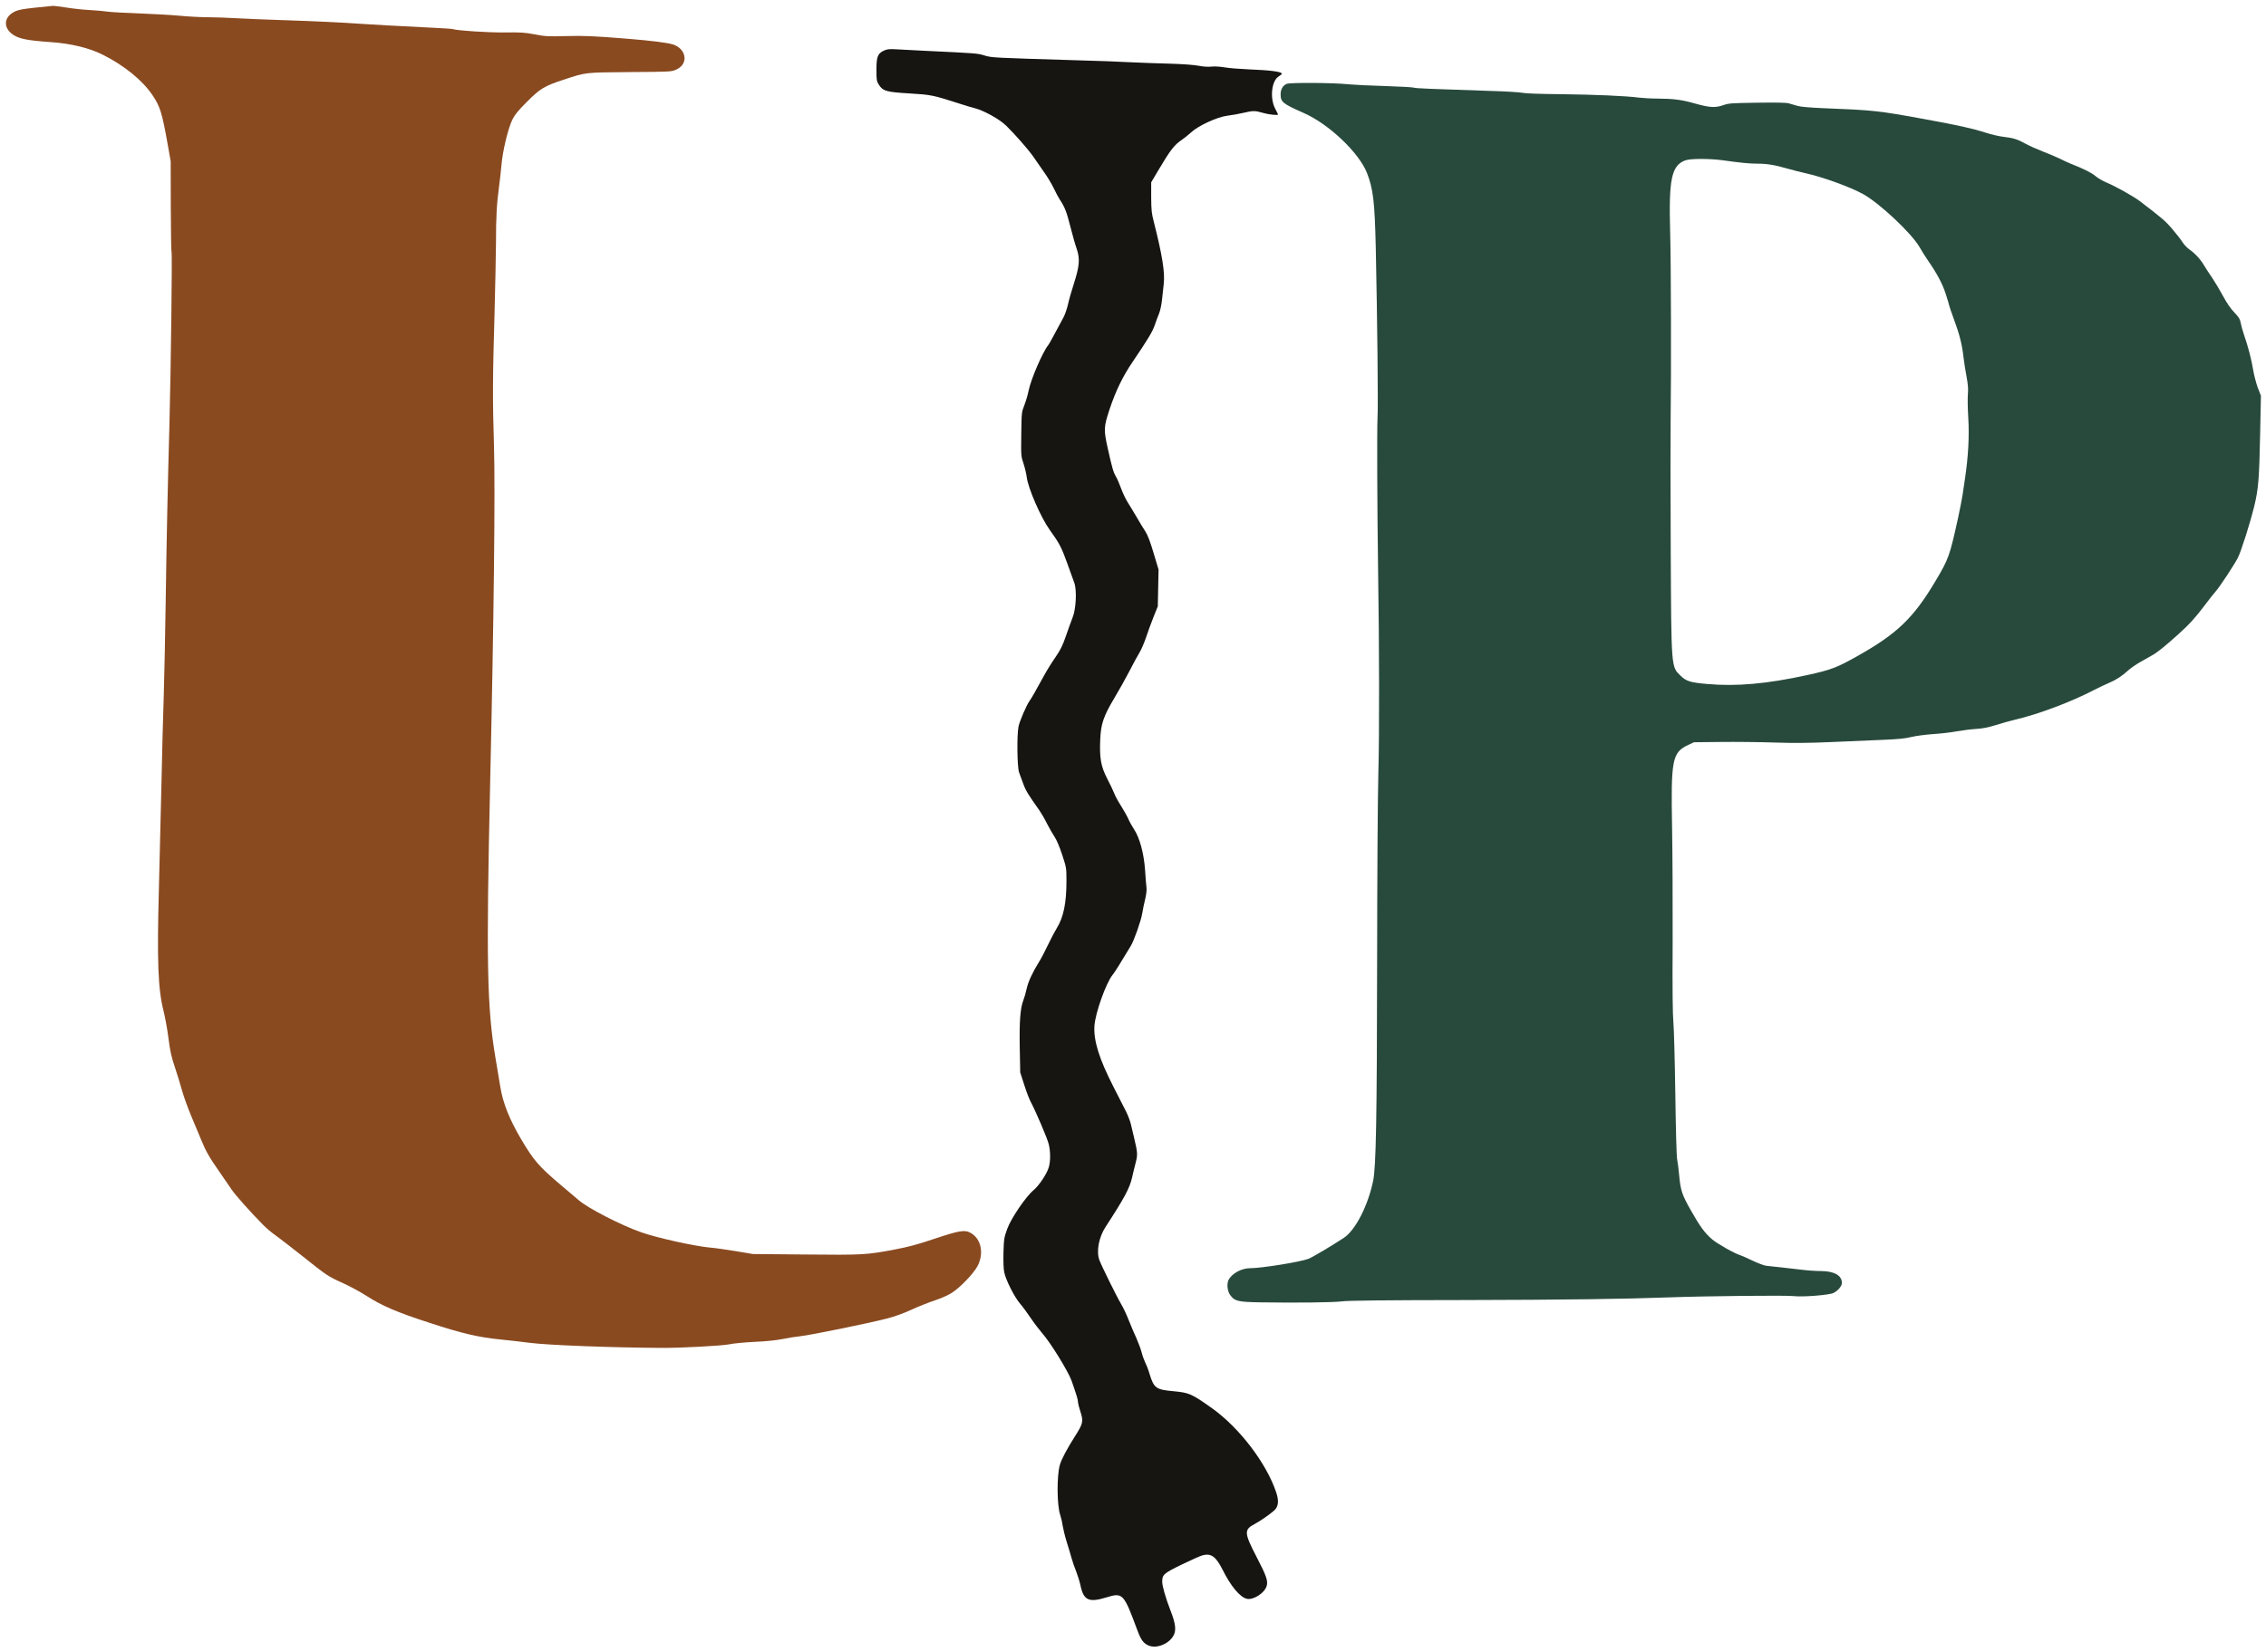
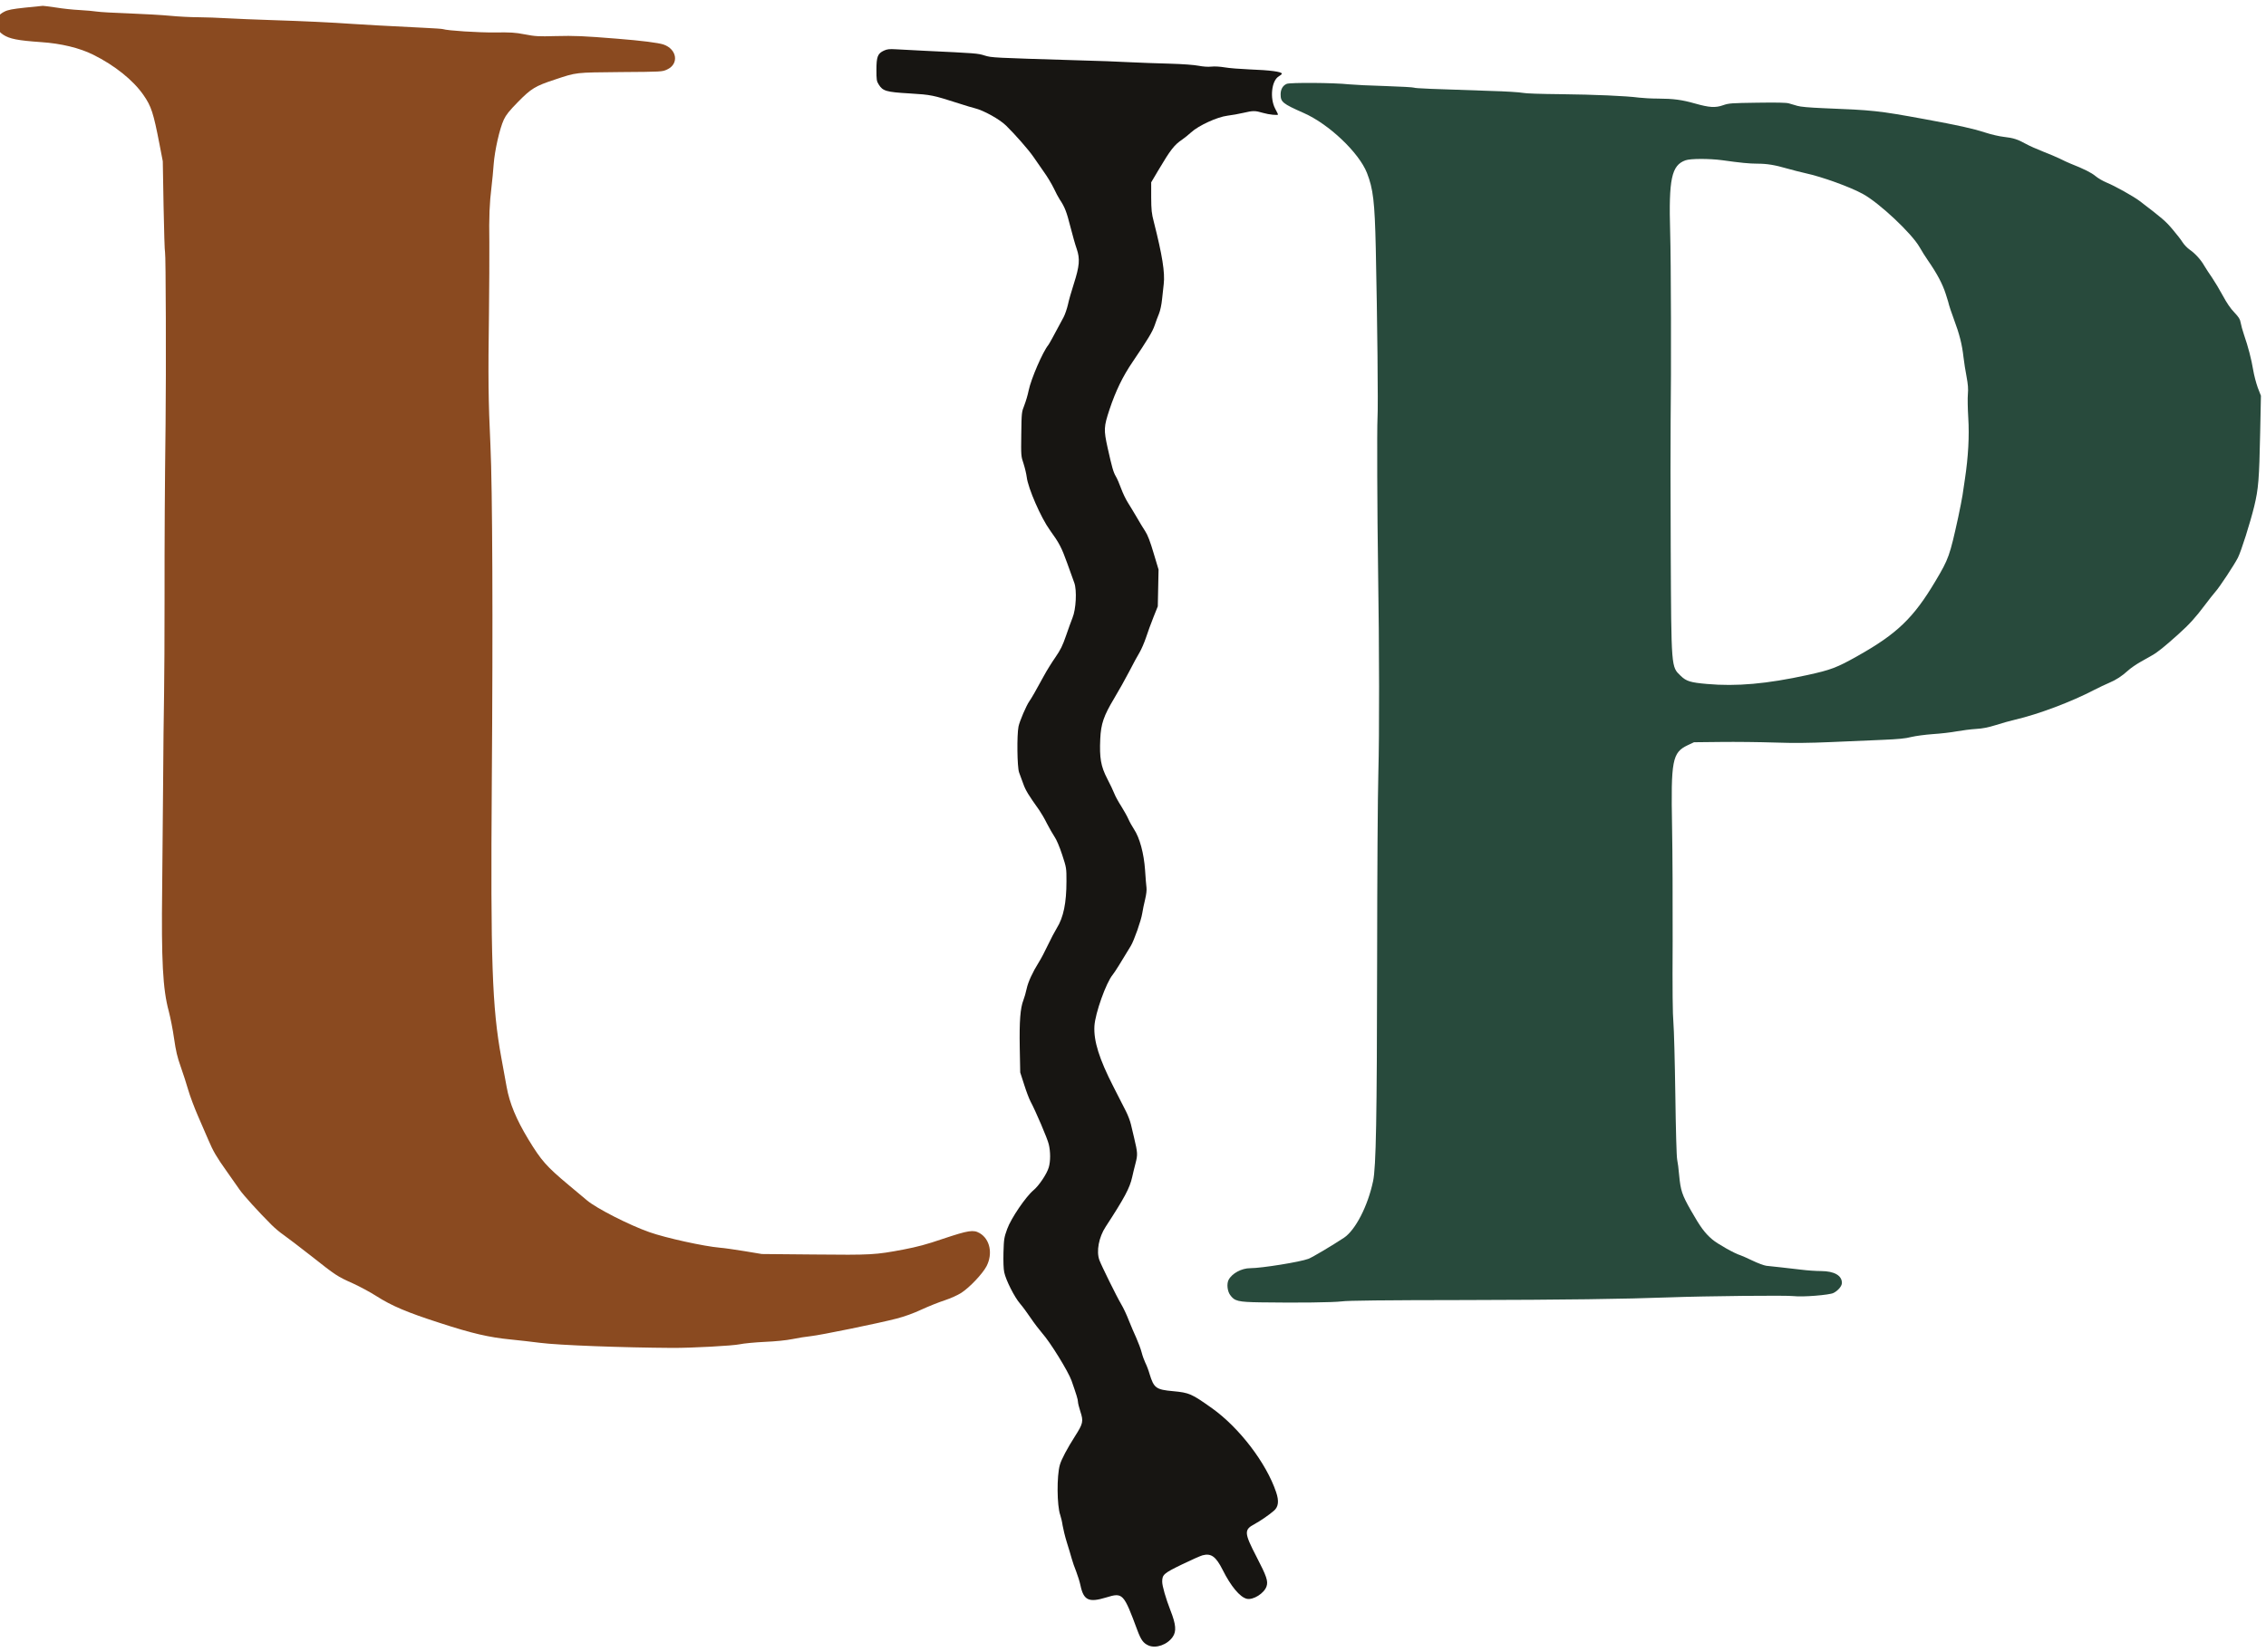
<svg xmlns="http://www.w3.org/2000/svg" viewBox="38 25 2367 1726" role="img" aria-label="Uwe Parsiegla">
  <g id="kabel-wortmarke" transform="translate(0,2438) scale(0.1,-0.1)" fill="#171512" stroke="none">
    <path d="M9613 23601 c-65 -30 -78 -64 -78 -201 0 -103 2 -119 24 -153 42 -68 78 -79 321 -93 230 -14 242 -17 530 -109 58 -19 125 -39 150 -45 95 -23 262 -116 330 -183 93 -91 234 -252 283 -323 23 -34 72 -105 109 -157 38 -52 84 -130 105 -173 20 -44 49 -97 63 -119 52 -77 72 -129 111 -284 22 -86 51 -190 66 -231 36 -105 29 -181 -30 -365 -25 -77 -53 -175 -62 -219 -10 -43 -30 -101 -45 -130 -109 -204 -149 -277 -159 -290 -58 -70 -181 -354 -206 -476 -9 -46 -30 -115 -45 -154 -28 -70 -29 -75 -32 -301 -3 -226 -3 -231 24 -310 14 -44 29 -107 33 -140 14 -116 148 -424 242 -554 98 -135 122 -182 180 -343 30 -84 64 -178 75 -208 28 -78 18 -276 -19 -365 -13 -33 -44 -117 -68 -188 -36 -104 -56 -145 -111 -225 -37 -53 -91 -140 -119 -192 -86 -158 -132 -238 -153 -267 -32 -46 -101 -207 -113 -264 -18 -91 -14 -425 6 -479 9 -25 29 -79 44 -120 24 -68 55 -118 167 -275 19 -27 56 -90 80 -139 25 -49 61 -111 79 -138 21 -30 52 -103 80 -188 45 -137 45 -140 45 -277 0 -226 -31 -378 -101 -490 -21 -34 -63 -114 -94 -179 -30 -64 -72 -144 -94 -178 -65 -104 -112 -206 -127 -277 -8 -38 -23 -91 -34 -119 -32 -82 -43 -217 -38 -497 l5 -258 41 -127 c22 -70 52 -149 66 -175 53 -99 178 -390 191 -448 19 -78 19 -178 0 -242 -20 -69 -103 -192 -160 -239 -80 -67 -234 -293 -274 -404 -32 -89 -35 -105 -39 -246 -2 -94 0 -172 8 -207 16 -80 108 -262 165 -327 26 -30 76 -98 111 -150 35 -52 90 -124 121 -160 84 -94 271 -397 306 -495 51 -146 67 -197 67 -221 0 -13 11 -58 25 -101 34 -103 29 -126 -56 -259 -81 -127 -142 -242 -158 -299 -33 -114 -31 -426 4 -524 8 -24 20 -73 25 -110 6 -36 25 -115 44 -176 19 -60 42 -137 51 -170 9 -33 30 -94 47 -135 16 -41 36 -106 44 -143 33 -158 87 -183 270 -127 173 53 181 44 325 -344 38 -101 62 -134 116 -158 78 -34 197 8 253 90 40 58 34 130 -24 277 -49 126 -86 255 -86 299 0 74 16 88 205 180 97 47 194 90 216 96 90 24 140 -12 211 -153 85 -170 180 -284 251 -301 67 -16 183 57 207 130 18 54 1 105 -105 309 -129 249 -131 282 -23 340 60 32 152 95 205 141 47 40 55 100 23 194 -102 304 -385 674 -670 877 -214 152 -237 162 -407 178 -178 16 -200 33 -245 180 -11 39 -31 91 -44 116 -12 25 -30 74 -39 110 -9 35 -34 102 -55 149 -22 47 -57 130 -79 185 -21 55 -57 132 -80 170 -48 81 -206 402 -227 459 -34 92 -6 240 65 348 196 301 252 405 277 518 8 36 24 103 36 148 23 90 22 106 -16 267 -9 39 -23 99 -32 135 -8 36 -32 99 -53 140 -21 41 -80 156 -130 255 -149 291 -208 479 -199 635 8 134 122 453 191 536 20 24 91 137 189 301 35 58 108 267 119 338 6 38 20 106 31 150 12 50 17 95 14 120 -3 22 -10 105 -15 185 -12 173 -56 337 -116 427 -19 29 -46 77 -59 107 -13 30 -47 89 -74 133 -28 43 -60 101 -71 129 -11 29 -45 101 -76 160 -66 128 -81 215 -72 414 7 157 36 241 145 423 47 78 118 205 158 282 39 77 88 166 108 199 19 32 49 102 67 155 17 53 52 148 77 211 l46 115 4 192 4 192 -52 173 c-36 122 -62 189 -87 227 -19 29 -59 94 -88 145 -29 50 -71 119 -93 154 -22 34 -54 101 -71 148 -17 47 -42 105 -56 128 -26 45 -39 92 -85 297 -42 189 -40 220 19 399 65 195 138 346 242 499 158 233 208 316 230 381 12 36 32 90 45 121 14 34 27 95 33 156 6 55 13 125 17 155 14 120 -15 301 -103 648 -24 91 -27 126 -28 260 l0 155 74 125 c128 216 167 266 250 322 25 17 67 51 93 75 77 71 273 161 378 174 47 6 122 19 168 30 103 24 121 24 207 -1 61 -18 155 -27 155 -16 0 2 -13 30 -30 61 -57 109 -38 290 36 336 19 11 34 24 34 29 0 21 -125 37 -340 45 -96 4 -211 13 -256 21 -48 8 -105 12 -140 8 -37 -4 -87 0 -134 9 -46 9 -165 18 -305 22 -126 3 -313 10 -415 15 -102 6 -347 15 -545 20 -888 27 -895 27 -970 50 -72 23 -91 24 -620 49 -121 6 -258 13 -305 16 -71 4 -92 2 -127 -14z" />
    <path d="M525 4929 c-40 -11 -74 -43 -92 -88 -19 -45 -45 -756 -41 -1116 l3 -240 46 -95 c93 -191 192 -275 399 -336 309 -91 650 -33 857 145 124 107 179 210 214 401 18 104 49 784 49 1094 0 180 -27 220 -161 238 -93 13 -146 0 -193 -47 -50 -49 -54 -86 -66 -563 -16 -616 -20 -666 -63 -757 -64 -134 -177 -207 -322 -209 -141 -2 -249 63 -310 187 -56 114 -59 149 -46 522 25 760 25 731 1 780 -38 78 -163 117 -275 84z" />
    <path d="M2330 4934 c-67 -28 -84 -40 -101 -78 -24 -53 -24 -79 2 -162 12 -38 27 -98 34 -134 29 -148 56 -269 75 -325 18 -57 38 -143 95 -410 14 -66 32 -147 40 -180 27 -115 64 -280 80 -357 23 -110 66 -191 113 -214 53 -25 219 -38 312 -24 130 19 162 52 204 210 14 49 33 114 44 142 11 29 23 73 27 98 8 52 44 193 85 330 15 52 33 118 40 145 30 129 124 128 150 -2 6 -32 18 -84 26 -115 8 -32 19 -81 24 -110 5 -29 18 -87 29 -128 20 -76 32 -131 77 -340 43 -204 77 -230 299 -229 234 0 272 28 333 249 55 198 143 495 196 665 30 94 66 217 81 275 26 100 68 238 120 400 38 117 41 160 16 214 -57 117 -289 99 -351 -28 -11 -23 -20 -49 -20 -57 0 -9 -11 -49 -25 -89 -14 -40 -25 -84 -25 -96 0 -13 -11 -59 -25 -103 -14 -44 -30 -106 -36 -138 -5 -32 -23 -98 -39 -148 -15 -49 -33 -112 -38 -140 -30 -155 -72 -302 -95 -331 -66 -85 -127 30 -187 351 -12 66 -31 155 -42 199 -10 43 -26 113 -33 155 -23 127 -74 338 -90 378 -33 78 -93 116 -203 128 -160 18 -243 -47 -290 -226 -54 -207 -82 -308 -95 -344 -8 -22 -18 -60 -21 -85 -4 -25 -20 -90 -35 -145 -32 -112 -62 -228 -86 -325 -26 -105 -82 -140 -127 -79 -19 25 -77 276 -118 511 -22 123 -55 294 -75 388 -8 36 -19 91 -25 123 -22 130 -79 176 -223 183 -45 2 -89 1 -97 -2z" />
    <path d="M5154 4916 c-125 -40 -136 -63 -146 -291 -10 -227 -38 -1241 -38 -1357 0 -106 17 -156 63 -183 48 -29 930 -26 980 3 95 54 85 218 -17 266 -28 13 -73 16 -270 16 -348 0 -346 -1 -346 245 0 248 0 248 305 255 194 4 223 7 248 24 86 58 82 209 -7 262 -27 16 -59 20 -231 25 -290 8 -291 9 -287 202 5 223 0 220 340 227 279 5 296 9 341 66 61 77 16 217 -76 238 -62 14 -817 16 -859 2z" />
    <path d="M7208 4914 c-59 -18 -112 -68 -127 -119 -14 -48 -39 -808 -43 -1307 l-3 -346 29 -31 c74 -77 289 -67 343 15 15 24 19 60 25 257 11 329 16 337 243 337 147 1 189 8 289 52 158 68 291 205 331 342 87 290 31 528 -157 667 -109 81 -258 128 -438 140 -201 13 -438 10 -492 -7z" />
    <path d="M9133 4914 c-63 -23 -106 -77 -138 -175 -15 -46 -37 -102 -48 -124 -11 -22 -33 -78 -48 -125 -15 -47 -55 -159 -89 -250 -34 -91 -74 -201 -89 -245 -16 -44 -54 -145 -86 -225 -31 -80 -77 -203 -102 -275 -24 -71 -58 -168 -74 -215 -60 -172 -31 -220 135 -220 148 0 194 41 253 228 40 128 72 175 132 193 59 18 516 8 562 -13 42 -18 87 -103 120 -227 40 -144 71 -173 199 -179 199 -10 251 53 196 235 -47 155 -208 645 -236 723 -16 41 -36 104 -44 140 -9 36 -44 146 -76 245 -33 99 -74 226 -91 282 -59 196 -110 235 -313 240 -90 2 -132 -1 -163 -13z" />
    <path d="M12308 4919 c-200 -29 -375 -183 -427 -377 -50 -187 3 -378 143 -517 64 -64 89 -80 256 -163 218 -109 274 -147 301 -205 56 -125 -4 -242 -146 -286 -123 -38 -241 -21 -405 59 -123 59 -166 54 -195 -25 -13 -33 -16 -62 -12 -111 10 -126 79 -183 283 -234 281 -71 553 -15 717 145 149 146 219 343 183 515 -43 201 -165 322 -486 478 -158 77 -209 113 -234 166 -35 74 -13 176 48 219 45 32 263 33 346 0 142 -55 141 -54 176 -43 57 19 84 97 63 182 -16 70 -82 136 -165 167 -94 36 -309 50 -446 30z" />
    <path d="M10454 4902 c-46 -22 -78 -58 -93 -105 -9 -30 -22 -479 -37 -1287 -7 -384 -7 -385 76 -427 80 -41 220 -27 271 28 35 38 37 52 44 349 4 140 11 270 17 288 23 77 147 81 244 7 51 -39 121 -166 174 -314 105 -298 127 -339 190 -365 59 -24 202 -21 258 4 71 32 80 70 43 173 -57 158 -122 321 -141 352 -10 16 -28 55 -40 85 -12 30 -35 72 -51 93 -81 102 -76 143 30 246 137 133 202 315 166 463 -43 179 -94 250 -236 330 -144 81 -201 90 -564 95 -288 3 -313 2 -351 -15z" />
    <path d="M16100 4909 c-102 -10 -167 -32 -322 -111 -148 -75 -230 -157 -325 -325 -243 -430 -139 -1038 219 -1284 90 -62 243 -126 353 -149 240 -49 610 -3 753 94 86 59 87 60 90 466 4 378 1 406 -44 459 -48 58 -82 63 -371 59 -286 -5 -301 -8 -339 -72 -23 -40 -24 -120 -1 -166 27 -56 65 -72 182 -80 116 -7 148 -21 171 -75 15 -36 19 -186 8 -245 -35 -170 -405 -156 -588 24 -58 56 -90 112 -127 221 -22 64 -24 86 -24 255 l0 185 45 104 c51 118 100 179 182 229 173 103 366 122 568 54 63 -22 134 -49 157 -60 74 -38 117 -39 153 -4 54 55 39 205 -28 275 -53 57 -240 134 -342 142 -123 10 -290 12 -370 4z" />
    <path d="M13385 4903 c-38 -10 -73 -43 -90 -85 -16 -40 -30 -739 -30 -1488 0 -241 23 -275 185 -275 98 0 141 18 174 74 22 38 21 0 31 1022 8 734 11 704 -69 740 -40 18 -150 24 -201 12z" />
    <path d="M14429 4901 c-283 -6 -286 -6 -322 -31 -77 -52 -73 -13 -87 -875 -6 -423 -9 -787 -5 -808 9 -49 61 -102 107 -110 18 -3 220 -7 448 -9 396 -2 417 -2 455 17 104 52 97 219 -11 270 -31 14 -72 17 -263 19 -270 2 -301 10 -333 83 -17 38 -18 58 -13 171 12 230 6 225 285 232 222 5 245 10 284 63 27 37 29 126 3 179 -32 64 -65 73 -272 73 -267 0 -295 20 -295 215 0 202 14 210 343 210 281 0 296 4 329 76 36 82 5 180 -66 209 -42 18 -245 23 -587 16z" />
    <path d="M17327 4886 c-49 -18 -76 -42 -95 -86 -14 -30 -17 -137 -23 -810 -7 -794 -6 -825 32 -874 49 -62 38 -61 559 -62 306 -1 491 -6 520 -13 58 -14 144 -14 195 0 65 18 98 63 129 174 34 122 56 167 103 202 l37 28 250 -1 c292 -1 308 -5 355 -78 16 -26 38 -85 50 -134 41 -163 96 -207 261 -207 83 0 99 3 127 23 67 48 65 105 -12 302 -36 93 -118 335 -170 500 -41 130 -199 583 -209 599 -4 6 -29 81 -56 166 -73 237 -96 257 -299 263 -173 6 -240 -17 -280 -96 -10 -21 -101 -280 -201 -577 -100 -297 -203 -596 -229 -665 -27 -69 -51 -137 -54 -151 -19 -79 -82 -100 -152 -51 l-40 27 -225 5 c-161 4 -232 9 -248 18 -49 28 -49 34 -57 737 -8 731 -7 719 -71 750 -48 23 -150 29 -197 11z" />
    <path d="M10740 1620 c-25 -6 -72 -23 -105 -39 -211 -104 -269 -379 -116 -554 33 -37 124 -95 284 -181 137 -74 181 -129 181 -226 0 -159 -176 -232 -401 -166 -134 39 -183 29 -183 -37 0 -82 84 -138 247 -165 118 -19 214 -4 330 53 208 103 278 355 152 544 -46 69 -85 98 -259 191 -168 89 -197 111 -222 168 -67 150 95 284 267 222 138 -49 172 -50 201 -5 37 56 -27 141 -136 180 -55 20 -179 27 -240 15z" />
    <path d="M14893 1615 c-187 -51 -273 -161 -273 -350 0 -172 70 -261 298 -380 154 -81 202 -118 231 -178 93 -192 -163 -349 -395 -243 -111 51 -174 41 -174 -27 0 -176 390 -252 600 -117 120 77 183 181 188 310 8 181 -63 272 -312 404 -86 45 -165 95 -187 117 -99 99 -62 250 72 294 57 19 87 16 174 -20 79 -32 119 -32 151 1 28 27 27 56 -2 101 -51 79 -239 123 -371 88z" />
    <path d="M7480 1601 c-89 -10 -123 -30 -151 -88 -23 -47 -24 -59 -30 -418 -4 -203 -10 -449 -14 -545 -10 -287 -18 -282 387 -278 l286 3 26 24 c45 42 31 89 -34 115 -32 12 -77 16 -208 16 -252 0 -262 8 -262 213 0 211 17 227 243 227 150 0 194 13 212 63 24 70 -37 97 -218 97 -212 0 -227 12 -227 187 0 175 24 193 258 193 81 0 164 5 186 11 107 30 119 140 17 169 -43 12 -391 20 -471 11z" />
    <path d="M8432 1603 c-36 -7 -89 -64 -100 -108 -6 -22 -13 -159 -17 -305 -3 -146 -10 -388 -16 -538 -9 -260 -8 -276 10 -317 25 -56 83 -79 126 -51 48 31 55 68 55 271 0 239 18 285 110 285 148 0 229 -95 314 -365 47 -149 118 -223 187 -194 66 27 73 102 20 208 -16 31 -37 84 -46 117 -9 32 -39 101 -65 151 -76 146 -76 157 12 250 70 75 103 151 103 233 -2 243 -187 371 -530 368 -77 0 -150 -3 -163 -5z" />
    <path d="M11501 1592 c-65 -33 -76 -59 -79 -195 -18 -792 -19 -1023 -4 -1056 21 -45 70 -66 119 -50 62 20 65 39 72 429 7 377 10 400 65 400 39 0 59 -36 117 -208 182 -543 211 -608 284 -626 35 -9 113 29 130 64 7 14 29 59 50 100 21 41 50 111 66 155 74 212 206 516 236 547 23 23 57 18 72 -10 5 -10 5 -177 -1 -389 -8 -323 -7 -376 6 -408 33 -78 139 -79 170 -2 20 47 30 1139 11 1183 -28 66 -101 96 -182 73 -66 -18 -113 -69 -152 -165 -18 -43 -39 -89 -47 -101 -8 -12 -32 -66 -53 -120 -22 -54 -69 -169 -105 -255 -36 -86 -68 -168 -72 -182 -10 -42 -49 -76 -87 -76 -42 0 -61 20 -86 91 -10 30 -30 79 -44 110 -14 31 -33 83 -42 115 -9 33 -38 111 -65 174 -26 63 -62 156 -80 205 -17 50 -38 100 -45 112 -57 86 -175 126 -254 85z" />
    <path d="M13234 1591 c-80 -36 -78 -20 -82 -652 -4 -507 -3 -559 13 -592 30 -65 50 -68 354 -65 256 3 271 4 298 24 31 23 38 43 29 80 -11 41 -54 51 -251 59 -253 10 -255 11 -255 215 0 198 12 210 203 210 172 0 242 28 235 94 -6 58 -40 70 -211 76 -167 6 -189 12 -206 61 -16 46 -14 213 3 254 27 63 49 69 252 75 165 5 185 7 211 26 52 39 40 114 -22 140 -57 24 -517 20 -571 -5z" />
    <path d="M15533 1595 c-58 -25 -72 -94 -27 -136 23 -21 37 -24 139 -29 94 -4 119 -9 142 -26 53 -40 53 -33 53 -552 0 -531 0 -527 60 -552 44 -18 94 6 108 52 6 19 13 236 16 506 7 523 8 530 66 551 18 6 74 11 124 11 67 0 102 5 132 19 78 35 80 116 4 153 -47 24 -763 27 -817 3z" />
    <path d="M9494 1586 c-52 -23 -55 -43 -64 -496 -5 -228 -12 -481 -15 -561 -8 -175 2 -210 62 -235 33 -14 40 -14 70 0 55 26 63 60 63 260 0 188 6 220 44 237 38 18 83 -15 136 -98 152 -240 267 -388 317 -409 70 -30 133 -1 133 60 0 34 -57 133 -109 191 -28 31 -138 184 -226 314 -70 102 -71 153 -5 234 158 196 219 268 265 317 84 89 92 154 24 191 -64 34 -134 -21 -266 -209 -18 -25 -47 -61 -66 -81 -18 -20 -50 -59 -71 -88 -44 -59 -71 -76 -112 -71 -49 5 -56 33 -50 206 6 157 -1 200 -35 229 -24 20 -63 23 -95 9z" />
    <path d="M14215 1591 c-58 -24 -59 -30 -66 -335 -13 -532 -10 -883 5 -920 31 -74 137 -67 169 11 24 61 28 1154 4 1199 -22 42 -71 61 -112 45z" />
    <path d="M16648 1584 c-75 -31 -73 -16 -73 -661 l0 -571 24 -26 c36 -38 98 -46 362 -46 299 0 331 10 317 100 -8 55 -42 65 -256 70 -218 6 -240 12 -261 72 -13 37 -13 124 -2 227 14 114 16 115 216 121 193 6 220 16 220 85 0 68 -28 79 -214 85 -220 7 -240 24 -227 203 11 165 29 177 266 177 187 0 243 15 256 64 11 47 -3 76 -49 96 -57 26 -518 29 -579 4z" />
    <path d="M17670 1593 c-114 -41 -108 -6 -108 -669 0 -360 4 -569 10 -587 28 -74 141 -71 167 4 6 19 11 108 11 219 0 111 5 200 11 219 20 56 91 75 172 47 101 -36 146 -110 252 -407 31 -90 49 -114 96 -133 79 -32 144 29 121 112 -21 73 -90 238 -144 342 -83 159 -84 188 -8 249 82 65 127 217 100 330 -16 68 -81 164 -136 202 -75 51 -210 79 -384 78 -80 0 -152 -3 -160 -6z" />
    <path d="M2022 1579 c-45 -13 -106 -77 -125 -130 -9 -24 -35 -89 -58 -144 -23 -55 -65 -163 -94 -240 -29 -77 -70 -183 -90 -235 -20 -52 -56 -147 -79 -210 -24 -63 -55 -138 -69 -167 -66 -128 -24 -227 80 -192 49 16 69 41 126 157 73 148 69 146 293 150 263 5 292 -7 338 -145 33 -97 61 -139 109 -158 47 -19 61 -19 96 0 66 34 70 17 -134 631 -103 307 -197 578 -211 601 -42 73 -110 103 -182 82z" />
    <path d="M4290 1580 c-40 -18 -80 -61 -89 -100 -11 -40 -31 -598 -34 -922 -3 -309 -4 -308 304 -308 220 0 299 14 419 72 131 64 251 229 302 415 27 102 30 305 5 406 -51 206 -209 363 -423 422 -74 20 -445 31 -484 15z m370 -180 c159 -25 253 -106 316 -272 36 -96 39 -109 37 -199 -3 -160 -58 -305 -145 -385 -149 -137 -450 -169 -498 -54 -19 45 9 819 31 864 25 53 112 69 259 46z" />
    <path d="M5415 1576 c-59 -26 -67 -76 -31 -193 24 -76 88 -332 101 -403 4 -19 22 -82 40 -140 19 -58 52 -183 75 -278 62 -263 77 -288 183 -299 99 -10 165 44 187 157 7 30 33 125 60 210 26 85 53 180 60 210 33 155 71 230 115 230 43 0 71 -51 86 -157 6 -43 21 -114 34 -158 12 -44 28 -114 35 -155 14 -86 70 -248 100 -290 49 -69 154 -75 219 -12 42 40 54 73 135 347 58 196 124 407 197 632 61 188 66 214 49 257 -39 103 -170 40 -199 -95 -6 -27 -22 -75 -35 -107 -13 -31 -27 -75 -31 -97 -4 -22 -20 -83 -35 -135 -52 -177 -79 -275 -86 -311 -7 -43 -38 -97 -59 -105 -51 -20 -84 19 -108 131 -64 292 -161 648 -192 701 -32 55 -82 80 -130 64 -60 -20 -103 -93 -130 -218 -8 -38 -23 -93 -35 -122 -11 -29 -26 -76 -31 -104 -6 -28 -26 -100 -45 -160 -18 -59 -41 -145 -49 -189 -19 -99 -36 -129 -72 -125 -38 4 -61 43 -83 138 -11 47 -35 146 -55 220 -19 74 -53 212 -76 305 -47 195 -58 218 -114 245 -48 23 -42 23 -80 6z" />
    <path d="M354 1566 c-56 -25 -62 -57 -74 -418 -6 -178 -15 -428 -20 -557 -7 -188 -7 -239 4 -265 25 -60 75 -85 131 -66 63 21 69 46 75 290 7 303 -3 294 305 288 283 -5 275 4 275 -294 0 -236 6 -265 63 -283 29 -10 42 -9 72 3 63 27 67 47 76 421 4 182 11 431 15 555 7 214 6 228 -13 271 -37 84 -121 88 -167 9 -19 -31 -22 -57 -26 -220 -7 -272 -6 -270 -296 -270 -288 0 -295 7 -286 279 6 198 -2 235 -54 257 -40 17 -41 17 -80 0z" />
    <path d="M2895 1561 c-44 -20 -70 -57 -79 -111 -3 -19 -13 -274 -22 -566 -15 -507 -15 -534 2 -569 35 -74 127 -80 176 -12 22 31 23 40 30 372 8 375 10 399 34 426 39 43 96 2 132 -93 51 -137 302 -615 353 -672 67 -75 148 -97 226 -59 54 25 60 51 67 303 3 124 11 374 17 556 11 317 11 334 -7 370 -39 80 -117 89 -168 21 -23 -31 -34 -205 -35 -552 -1 -203 -7 -225 -62 -225 -37 0 -67 31 -93 97 -10 26 -69 145 -131 263 -61 118 -127 247 -146 285 -75 153 -186 216 -294 166z" />
  </g>
-   <g id="u" transform="translate(0,2438) scale(0.1,-0.1)" fill="#8A4A20" stroke="none">
-     <path d="M747 24050 c-131 -14 -178 -23 -215 -42 -114 -56 -121 -169 -15 -241 65 -43 150 -60 393 -77 210 -14 403 -61 544 -132 222 -111 413 -266 518 -421 80 -118 101 -186 159 -512 l32 -180 1 -470 c1 -258 4 -475 8 -481 8 -12 -7 -1234 -22 -1794 -19 -691 -29 -1154 -39 -1840 -5 -371 -15 -812 -20 -980 -6 -168 -18 -618 -26 -1000 -9 -382 -20 -843 -25 -1025 -21 -762 -10 -1060 49 -1290 16 -66 40 -194 51 -285 17 -131 30 -192 65 -295 24 -71 58 -181 75 -244 17 -62 61 -184 97 -270 36 -86 83 -198 104 -249 49 -120 83 -180 189 -332 48 -69 106 -153 129 -188 39 -58 192 -230 326 -366 33 -34 90 -83 128 -109 37 -26 165 -125 285 -220 255 -204 268 -213 433 -287 69 -32 177 -90 240 -131 160 -103 319 -171 659 -281 335 -110 513 -151 738 -173 86 -9 225 -24 307 -35 191 -25 864 -50 1380 -53 200 -1 630 22 705 38 41 9 158 20 260 25 117 5 224 16 290 29 58 12 145 26 195 31 103 11 707 134 900 184 84 22 176 55 260 94 72 33 180 76 242 96 64 21 139 55 175 78 88 56 225 199 268 278 70 131 41 283 -66 346 -65 38 -116 30 -384 -59 -173 -59 -269 -84 -414 -112 -298 -56 -334 -58 -936 -52 l-545 5 -180 30 c-99 16 -215 33 -257 36 -165 14 -564 102 -733 162 -210 74 -550 249 -647 332 -36 31 -122 104 -190 161 -230 195 -281 254 -414 478 -122 207 -190 376 -218 548 -9 55 -32 193 -51 306 -88 522 -97 1007 -55 2869 39 1701 54 3079 40 3525 -15 472 -14 710 6 1385 7 267 14 598 15 735 0 273 8 409 32 585 9 63 20 169 26 235 13 143 68 372 113 465 24 50 58 92 152 186 139 139 181 165 386 232 236 78 209 74 689 79 434 3 435 3 487 27 127 58 107 212 -34 261 -55 18 -223 40 -487 61 -349 28 -439 32 -640 27 -180 -5 -212 -3 -320 18 -104 20 -146 22 -314 20 -171 -2 -494 19 -541 35 -8 3 -100 9 -205 14 -453 23 -589 30 -735 40 -228 16 -507 29 -845 40 -165 5 -374 14 -465 19 -91 6 -228 10 -306 11 -78 0 -208 7 -290 15 -82 8 -275 19 -430 25 -155 5 -305 14 -335 19 -30 5 -110 12 -179 16 -69 3 -179 15 -245 26 -66 10 -129 18 -140 18 -11 -1 -95 -9 -188 -19z" />
+   <g id="u-entzerrt" transform="matrix(1 0 0.015365 1 -11.2318 0)">
+     <g id="u" transform="translate(0,2438) scale(0.1,-0.1)" fill="#8A4A20" stroke="none">
+       <path d="M747 24050 c-131 -14 -178 -23 -215 -42 -114 -56 -121 -169 -15 -241 65 -43 150 -60 393 -77 210 -14 403 -61 544 -132 222 -111 413 -266 518 -421 80 -118 101 -186 159 -512 l32 -180 1 -470 c1 -258 4 -475 8 -481 8 -12 -7 -1234 -22 -1794 -19 -691 -29 -1154 -39 -1840 -5 -371 -15 -812 -20 -980 -6 -168 -18 -618 -26 -1000 -9 -382 -20 -843 -25 -1025 -21 -762 -10 -1060 49 -1290 16 -66 40 -194 51 -285 17 -131 30 -192 65 -295 24 -71 58 -181 75 -244 17 -62 61 -184 97 -270 36 -86 83 -198 104 -249 49 -120 83 -180 189 -332 48 -69 106 -153 129 -188 39 -58 192 -230 326 -366 33 -34 90 -83 128 -109 37 -26 165 -125 285 -220 255 -204 268 -213 433 -287 69 -32 177 -90 240 -131 160 -103 319 -171 659 -281 335 -110 513 -151 738 -173 86 -9 225 -24 307 -35 191 -25 864 -50 1380 -53 200 -1 630 22 705 38 41 9 158 20 260 25 117 5 224 16 290 29 58 12 145 26 195 31 103 11 707 134 900 184 84 22 176 55 260 94 72 33 180 76 242 96 64 21 139 55 175 78 88 56 225 199 268 278 70 131 41 283 -66 346 -65 38 -116 30 -384 -59 -173 -59 -269 -84 -414 -112 -298 -56 -334 -58 -936 -52 l-545 5 -180 30 c-99 16 -215 33 -257 36 -165 14 -564 102 -733 162 -210 74 -550 249 -647 332 -36 31 -122 104 -190 161 -230 195 -281 254 -414 478 -122 207 -190 376 -218 548 -9 55 -32 193 -51 306 -88 522 -97 1007 -55 2869 39 1701 54 3079 40 3525 -15 472 -14 710 6 1385 7 267 14 598 15 735 0 273 8 409 32 585 9 63 20 169 26 235 13 143 68 372 113 465 24 50 58 92 152 186 139 139 181 165 386 232 236 78 209 74 689 79 434 3 435 3 487 27 127 58 107 212 -34 261 -55 18 -223 40 -487 61 -349 28 -439 32 -640 27 -180 -5 -212 -3 -320 18 -104 20 -146 22 -314 20 -171 -2 -494 19 -541 35 -8 3 -100 9 -205 14 -453 23 -589 30 -735 40 -228 16 -507 29 -845 40 -165 5 -374 14 -465 19 -91 6 -228 10 -306 11 -78 0 -208 7 -290 15 -82 8 -275 19 -430 25 -155 5 -305 14 -335 19 -30 5 -110 12 -179 16 -69 3 -179 15 -245 26 -66 10 -129 18 -140 18 -11 -1 -95 -9 -188 -19z" />
+     </g>
  </g>
  <g id="p" transform="translate(0,2438) scale(0.1,-0.1)" fill="#284A3C" stroke="none">
    <path d="M13821 23254 c-41 -17 -64 -57 -64 -110 0 -80 21 -97 240 -194 263 -115 578 -414 662 -627 65 -167 81 -298 92 -788 16 -734 26 -1656 18 -1776 -6 -109 -3 -988 6 -1574 13 -827 14 -1734 3 -2124 -7 -252 -12 -1066 -13 -1986 -2 -1628 -11 -2140 -42 -2285 -55 -261 -184 -511 -304 -592 -129 -85 -328 -203 -371 -220 -86 -33 -490 -98 -607 -98 -92 0 -192 -54 -228 -123 -20 -40 -13 -115 16 -156 47 -66 82 -74 316 -78 395 -6 760 -1 850 10 63 9 441 13 1280 14 1051 2 1677 11 2140 28 380 14 1234 23 1305 13 84 -11 370 11 412 33 48 24 88 72 88 105 0 78 -80 123 -217 124 -51 0 -143 6 -205 14 -62 8 -160 19 -218 25 -58 6 -125 14 -149 16 -24 3 -89 27 -145 54 -55 26 -112 52 -126 56 -61 18 -240 119 -295 166 -78 67 -123 128 -222 302 -93 163 -108 209 -123 368 -5 63 -15 138 -21 165 -6 29 -14 302 -19 679 -5 347 -14 684 -20 750 -8 84 -11 340 -8 850 1 402 -1 939 -6 1195 -13 698 2 777 163 854 l66 31 280 3 c154 2 406 -1 560 -6 205 -7 364 -5 595 5 173 7 414 18 535 23 165 7 240 14 300 30 46 11 143 24 225 30 80 5 192 18 250 29 58 10 148 22 200 25 71 4 126 15 210 41 63 20 151 45 196 55 248 58 589 186 834 314 47 24 114 56 150 71 74 31 135 71 200 130 25 23 81 62 125 87 44 25 101 57 127 72 55 31 131 92 273 220 115 103 178 173 278 306 39 52 88 114 108 137 43 47 197 281 235 355 35 69 128 363 171 538 44 183 52 279 62 765 l8 390 -33 85 c-17 47 -39 130 -48 185 -19 114 -52 241 -95 365 -16 47 -32 105 -36 130 -6 36 -19 56 -66 106 -40 41 -79 99 -120 175 -34 63 -85 148 -113 189 -29 41 -65 97 -81 124 -35 62 -96 129 -153 168 -24 17 -57 51 -73 76 -16 26 -64 88 -107 138 -71 84 -107 115 -342 294 -63 48 -258 157 -344 192 -39 16 -92 47 -118 69 -42 35 -119 74 -261 130 -27 11 -75 33 -108 50 -33 16 -112 50 -177 75 -64 25 -145 61 -179 80 -86 48 -132 63 -231 74 -47 5 -133 25 -191 44 -141 45 -276 75 -641 142 -482 88 -530 93 -1060 114 -139 6 -233 14 -265 24 -27 8 -67 20 -89 26 -26 8 -128 10 -330 7 -269 -4 -296 -5 -356 -26 -82 -29 -144 -25 -296 18 -138 39 -224 50 -384 51 -69 0 -158 5 -199 10 -137 18 -465 32 -816 36 -211 2 -370 7 -400 14 -27 6 -178 16 -335 20 -616 20 -787 27 -799 34 -6 4 -141 12 -299 17 -158 4 -330 13 -382 18 -155 17 -614 20 -649 5z m4549 -798 c191 -27 286 -36 366 -36 102 0 185 -14 309 -50 55 -16 143 -38 196 -50 171 -37 465 -143 599 -217 170 -93 506 -408 590 -553 23 -41 63 -104 88 -140 93 -134 153 -245 187 -352 19 -59 35 -112 35 -118 0 -5 23 -71 50 -146 58 -155 85 -261 100 -395 6 -52 20 -143 32 -204 15 -81 19 -128 14 -181 -4 -40 -2 -152 4 -250 12 -189 0 -408 -35 -639 -9 -55 -20 -131 -25 -169 -6 -38 -26 -141 -45 -230 -89 -405 -99 -434 -237 -666 -229 -386 -402 -552 -813 -783 -220 -124 -280 -146 -526 -200 -421 -92 -741 -121 -1049 -93 -173 15 -216 29 -273 84 -101 97 -99 67 -105 1317 -3 583 -3 1191 -1 1350 7 502 4 1678 -5 1970 -16 554 14 698 160 750 52 19 250 19 384 1z" />
  </g>
</svg>
